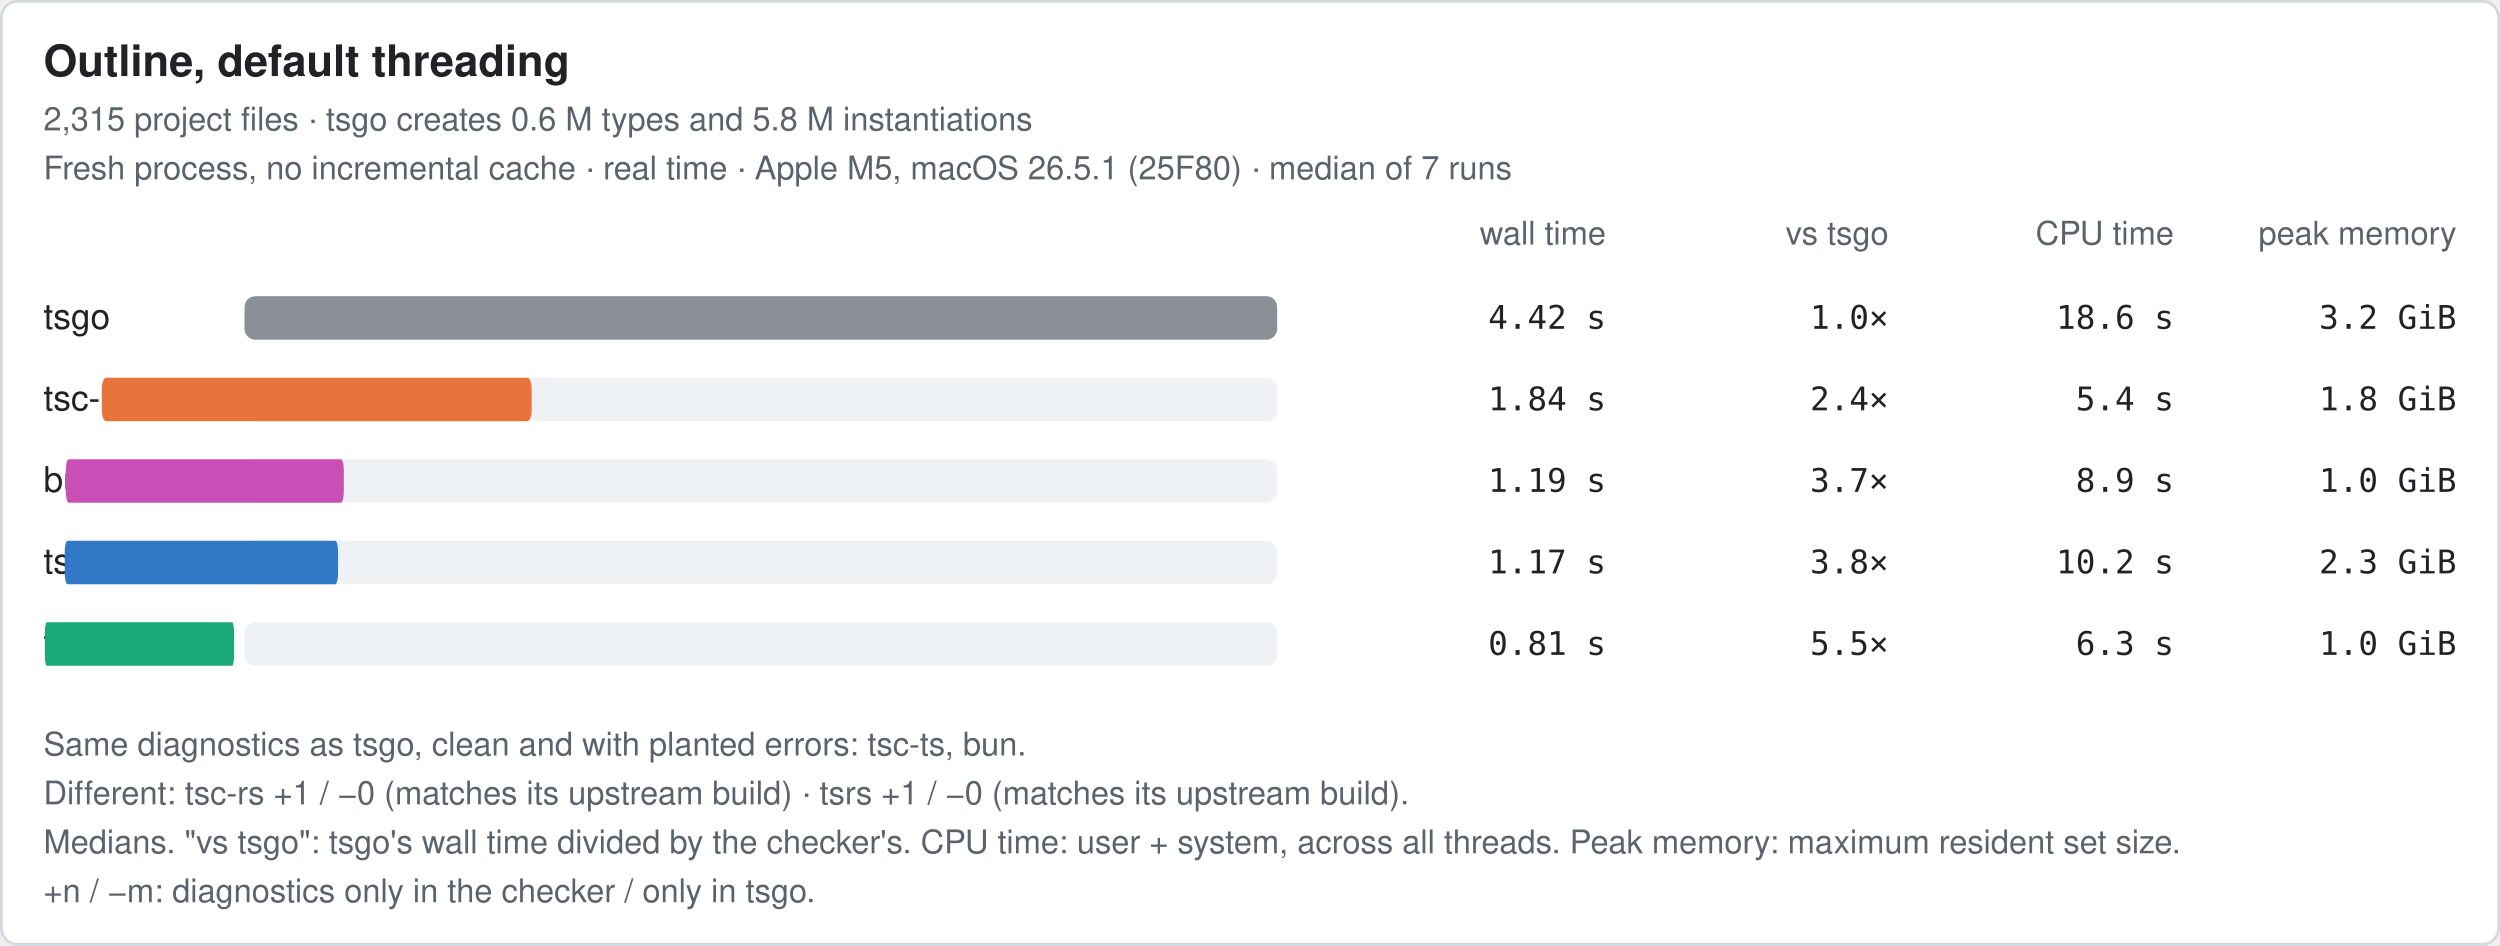
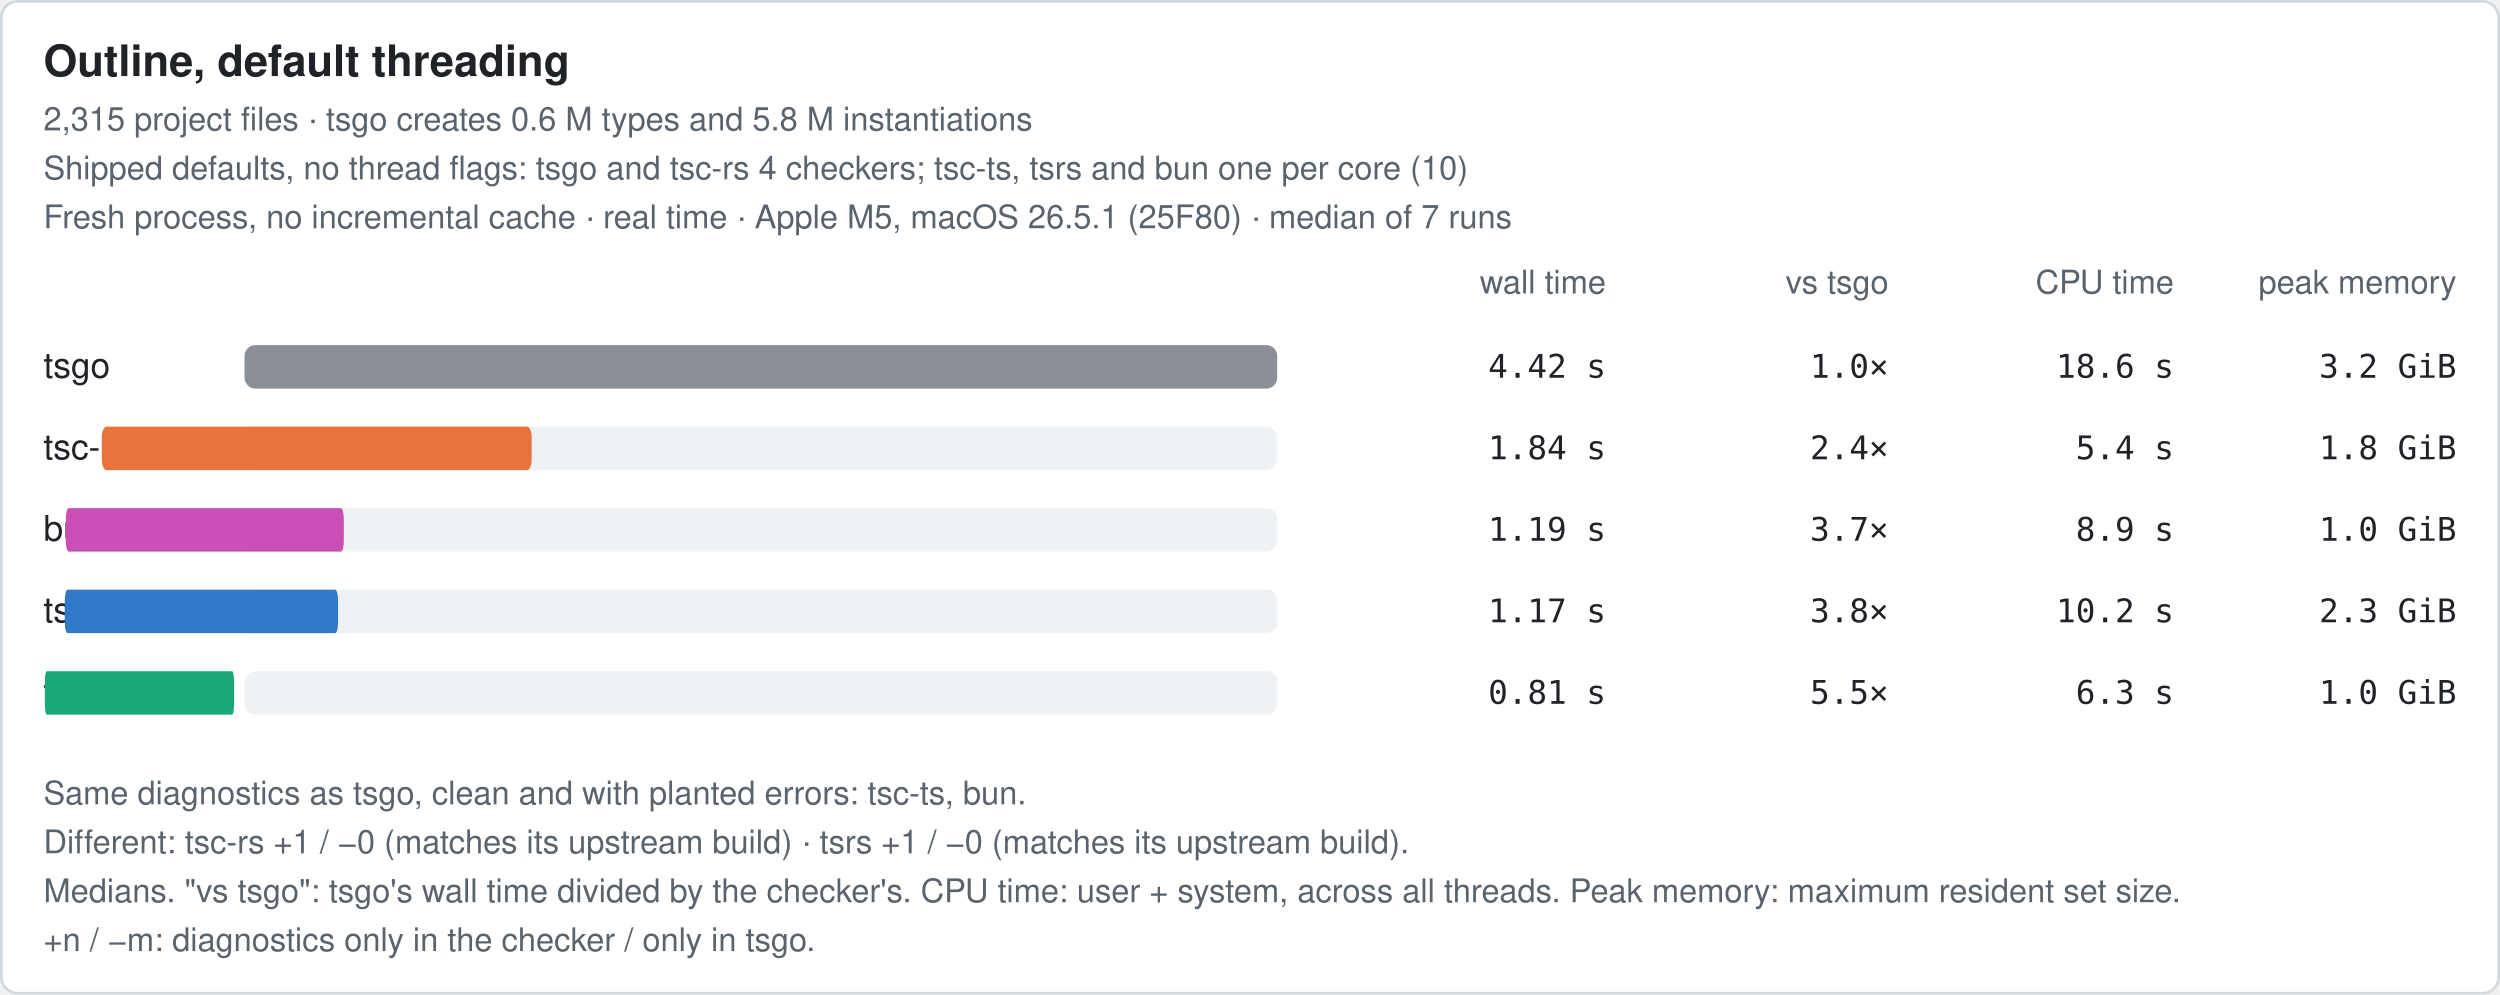
- <svg xmlns="http://www.w3.org/2000/svg" viewBox="0 0 920 348" width="920" height="348" role="img" aria-labelledby="t d">
+ <svg xmlns="http://www.w3.org/2000/svg" viewBox="0 0 920 366" width="920" height="366" role="img" aria-labelledby="t d">
  <style>
text{font-family:-apple-system,BlinkMacSystemFont,'Segoe UI',Helvetica,Arial,sans-serif;font-size:13px;fill:#1f2328}
.bg{fill:#ffffff;stroke:#d1d9e0}.track{fill:#eff2f5}
.title{font-size:16px;font-weight:600}.sub,.foot{font-size:12px;fill:#59636e}
.value{font-family:ui-monospace,SFMono-Regular,Menlo,Consolas,monospace;font-size:12px}
.bar{transform-box:fill-box;transform-origin:left center}.bar,.value{animation-duration:6.92s;animation-timing-function:linear;animation-iteration-count:infinite}
@keyframes b0{0%{transform:scaleX(0)}63.87%,100%{transform:scaleX(1)}}
@keyframes v0{0%,63.86%{opacity:0}63.87%,100%{opacity:1}}
.l0 .bar{animation-name:b0}.l0 .value{animation-name:v0}
@keyframes b1{0%{transform:scaleX(0)}26.59%,100%{transform:scaleX(0.4163)}}
@keyframes v1{0%,26.58%{opacity:0}26.59%,100%{opacity:1}}
.l1 .bar{animation-name:b1}.l1 .value{animation-name:v1}
@keyframes b2{0%{transform:scaleX(0)}17.20%,100%{transform:scaleX(0.2692)}}
@keyframes v2{0%,17.19%{opacity:0}17.20%,100%{opacity:1}}
.l2 .bar{animation-name:b2}.l2 .value{animation-name:v2}
@keyframes b3{0%{transform:scaleX(0)}16.91%,100%{transform:scaleX(0.2647)}}
@keyframes v3{0%,16.90%{opacity:0}16.91%,100%{opacity:1}}
.l3 .bar{animation-name:b3}.l3 .value{animation-name:v3}
@keyframes b4{0%{transform:scaleX(0)}11.71%,100%{transform:scaleX(0.1833)}}
@keyframes v4{0%,11.70%{opacity:0}11.71%,100%{opacity:1}}
.l4 .bar{animation-name:b4}.l4 .value{animation-name:v4}
@media (prefers-color-scheme:dark){.bg{fill:#0d1117;stroke:#3d444d}.track{fill:#21262d}text{fill:#e6edf3}.sub,.foot{fill:#9198a1}}
@media (prefers-reduced-motion:reduce){.bar,.value{animation:none}}
</style>
-   <rect class="bg" x="0.5" y="0.5" width="919" height="347" rx="6" />
+   <rect class="bg" x="0.5" y="0.5" width="919" height="365" rx="6" />
  <text class="title" x="16" y="28">Outline, default threading</text>
  <text class="sub" x="16" y="48">2,315 project files · tsgo creates 0.6 M types and 5.8 M instantiations</text>
-   <text class="sub" x="16" y="66">Fresh process, no incremental cache · real time · Apple M5, macOS 26.5.1 (25F80) · median of 7 runs</text>
-   <text class="sub" x="591" y="90" text-anchor="end">wall time</text>
-   <text class="sub" x="695" y="90" text-anchor="end">vs tsgo</text>
-   <text class="sub" x="800" y="90" text-anchor="end">CPU time</text>
-   <text class="sub" x="904" y="90" text-anchor="end">peak memory</text>
+   <text class="sub" x="16" y="66">Shipped defaults, no thread flags: tsgo and tsc-rs 4 checkers; tsc-ts, tsrs and bun one per core (10)</text>
+   <text class="sub" x="16" y="84">Fresh process, no incremental cache · real time · Apple M5, macOS 26.5.1 (25F80) · median of 7 runs</text>
+   <text class="sub" x="591" y="108" text-anchor="end">wall time</text>
+   <text class="sub" x="695" y="108" text-anchor="end">vs tsgo</text>
+   <text class="sub" x="800" y="108" text-anchor="end">CPU time</text>
+   <text class="sub" x="904" y="108" text-anchor="end">peak memory</text>
  <g class="l0">
-     <text class="name" x="16" y="121">tsgo</text>
-     <rect class="track" x="90" y="109" width="380" height="16" rx="4" />
-     <rect class="bar" x="90" y="109" width="380" height="16" rx="4" fill="#8a8f98" style="transform:scaleX(1)" />
-     <text class="value" x="591" y="121" text-anchor="end">4.42 s</text>
-     <text class="value" x="695" y="121" text-anchor="end">1.0×</text>
-     <text class="value" x="800" y="121" text-anchor="end">18.6 s</text>
-     <text class="value" x="904" y="121" text-anchor="end">3.2 GiB</text>
+     <text class="name" x="16" y="139">tsgo</text>
+     <rect class="track" x="90" y="127" width="380" height="16" rx="4" />
+     <rect class="bar" x="90" y="127" width="380" height="16" rx="4" fill="#8a8f98" style="transform:scaleX(1)" />
+     <text class="value" x="591" y="139" text-anchor="end">4.42 s</text>
+     <text class="value" x="695" y="139" text-anchor="end">1.0×</text>
+     <text class="value" x="800" y="139" text-anchor="end">18.6 s</text>
+     <text class="value" x="904" y="139" text-anchor="end">3.2 GiB</text>
  </g>
  <g class="l1">
-     <text class="name" x="16" y="151">tsc-rs</text>
-     <rect class="track" x="90" y="139" width="380" height="16" rx="4" />
-     <rect class="bar" x="90" y="139" width="380" height="16" rx="4" fill="#e8743b" style="transform:scaleX(0.4163)" />
-     <text class="value" x="591" y="151" text-anchor="end">1.84 s</text>
-     <text class="value" x="695" y="151" text-anchor="end">2.4×</text>
-     <text class="value" x="800" y="151" text-anchor="end">5.4 s</text>
-     <text class="value" x="904" y="151" text-anchor="end">1.8 GiB</text>
+     <text class="name" x="16" y="169">tsc-rs</text>
+     <rect class="track" x="90" y="157" width="380" height="16" rx="4" />
+     <rect class="bar" x="90" y="157" width="380" height="16" rx="4" fill="#e8743b" style="transform:scaleX(0.4163)" />
+     <text class="value" x="591" y="169" text-anchor="end">1.84 s</text>
+     <text class="value" x="695" y="169" text-anchor="end">2.4×</text>
+     <text class="value" x="800" y="169" text-anchor="end">5.4 s</text>
+     <text class="value" x="904" y="169" text-anchor="end">1.8 GiB</text>
  </g>
  <g class="l2">
-     <text class="name" x="16" y="181">bun</text>
-     <rect class="track" x="90" y="169" width="380" height="16" rx="4" />
-     <rect class="bar" x="90" y="169" width="380" height="16" rx="4" fill="#c94fb6" style="transform:scaleX(0.2692)" />
-     <text class="value" x="591" y="181" text-anchor="end">1.19 s</text>
-     <text class="value" x="695" y="181" text-anchor="end">3.7×</text>
-     <text class="value" x="800" y="181" text-anchor="end">8.9 s</text>
-     <text class="value" x="904" y="181" text-anchor="end">1.0 GiB</text>
+     <text class="name" x="16" y="199">bun</text>
+     <rect class="track" x="90" y="187" width="380" height="16" rx="4" />
+     <rect class="bar" x="90" y="187" width="380" height="16" rx="4" fill="#c94fb6" style="transform:scaleX(0.2692)" />
+     <text class="value" x="591" y="199" text-anchor="end">1.19 s</text>
+     <text class="value" x="695" y="199" text-anchor="end">3.7×</text>
+     <text class="value" x="800" y="199" text-anchor="end">8.9 s</text>
+     <text class="value" x="904" y="199" text-anchor="end">1.0 GiB</text>
  </g>
  <g class="l3">
-     <text class="name" x="16" y="211">tsc-ts</text>
-     <rect class="track" x="90" y="199" width="380" height="16" rx="4" />
-     <rect class="bar" x="90" y="199" width="380" height="16" rx="4" fill="#3178c6" style="transform:scaleX(0.2647)" />
-     <text class="value" x="591" y="211" text-anchor="end">1.17 s</text>
-     <text class="value" x="695" y="211" text-anchor="end">3.8×</text>
-     <text class="value" x="800" y="211" text-anchor="end">10.2 s</text>
-     <text class="value" x="904" y="211" text-anchor="end">2.3 GiB</text>
+     <text class="name" x="16" y="229">tsc-ts</text>
+     <rect class="track" x="90" y="217" width="380" height="16" rx="4" />
+     <rect class="bar" x="90" y="217" width="380" height="16" rx="4" fill="#3178c6" style="transform:scaleX(0.2647)" />
+     <text class="value" x="591" y="229" text-anchor="end">1.17 s</text>
+     <text class="value" x="695" y="229" text-anchor="end">3.8×</text>
+     <text class="value" x="800" y="229" text-anchor="end">10.2 s</text>
+     <text class="value" x="904" y="229" text-anchor="end">2.3 GiB</text>
  </g>
  <g class="l4">
-     <text class="name" x="16" y="241">tsrs</text>
-     <rect class="track" x="90" y="229" width="380" height="16" rx="4" />
-     <rect class="bar" x="90" y="229" width="380" height="16" rx="4" fill="#19a979" style="transform:scaleX(0.1833)" />
-     <text class="value" x="591" y="241" text-anchor="end">0.81 s</text>
-     <text class="value" x="695" y="241" text-anchor="end">5.5×</text>
-     <text class="value" x="800" y="241" text-anchor="end">6.3 s</text>
-     <text class="value" x="904" y="241" text-anchor="end">1.0 GiB</text>
+     <text class="name" x="16" y="259">tsrs</text>
+     <rect class="track" x="90" y="247" width="380" height="16" rx="4" />
+     <rect class="bar" x="90" y="247" width="380" height="16" rx="4" fill="#19a979" style="transform:scaleX(0.1833)" />
+     <text class="value" x="591" y="259" text-anchor="end">0.81 s</text>
+     <text class="value" x="695" y="259" text-anchor="end">5.5×</text>
+     <text class="value" x="800" y="259" text-anchor="end">6.3 s</text>
+     <text class="value" x="904" y="259" text-anchor="end">1.0 GiB</text>
  </g>
-   <text class="foot" x="16" y="278">Same diagnostics as tsgo, clean and with planted errors: tsc-ts, bun.</text>
-   <text class="foot" x="16" y="296">Different: tsc-rs +1 / −0 (matches its upstream build) · tsrs +1 / −0 (matches its upstream build).</text>
-   <text class="foot" x="16" y="314">Medians. "vs tsgo": tsgo's wall time divided by the checker's. CPU time: user + system, across all threads. Peak memory: maximum resident set size.</text>
-   <text class="foot" x="16" y="332">+n / −m: diagnostics only in the checker / only in tsgo.</text>
+   <text class="foot" x="16" y="296">Same diagnostics as tsgo, clean and with planted errors: tsc-ts, bun.</text>
+   <text class="foot" x="16" y="314">Different: tsc-rs +1 / −0 (matches its upstream build) · tsrs +1 / −0 (matches its upstream build).</text>
+   <text class="foot" x="16" y="332">Medians. "vs tsgo": tsgo's wall time divided by the checker's. CPU time: user + system, across all threads. Peak memory: maximum resident set size.</text>
+   <text class="foot" x="16" y="350">+n / −m: diagnostics only in the checker / only in tsgo.</text>
</svg>
